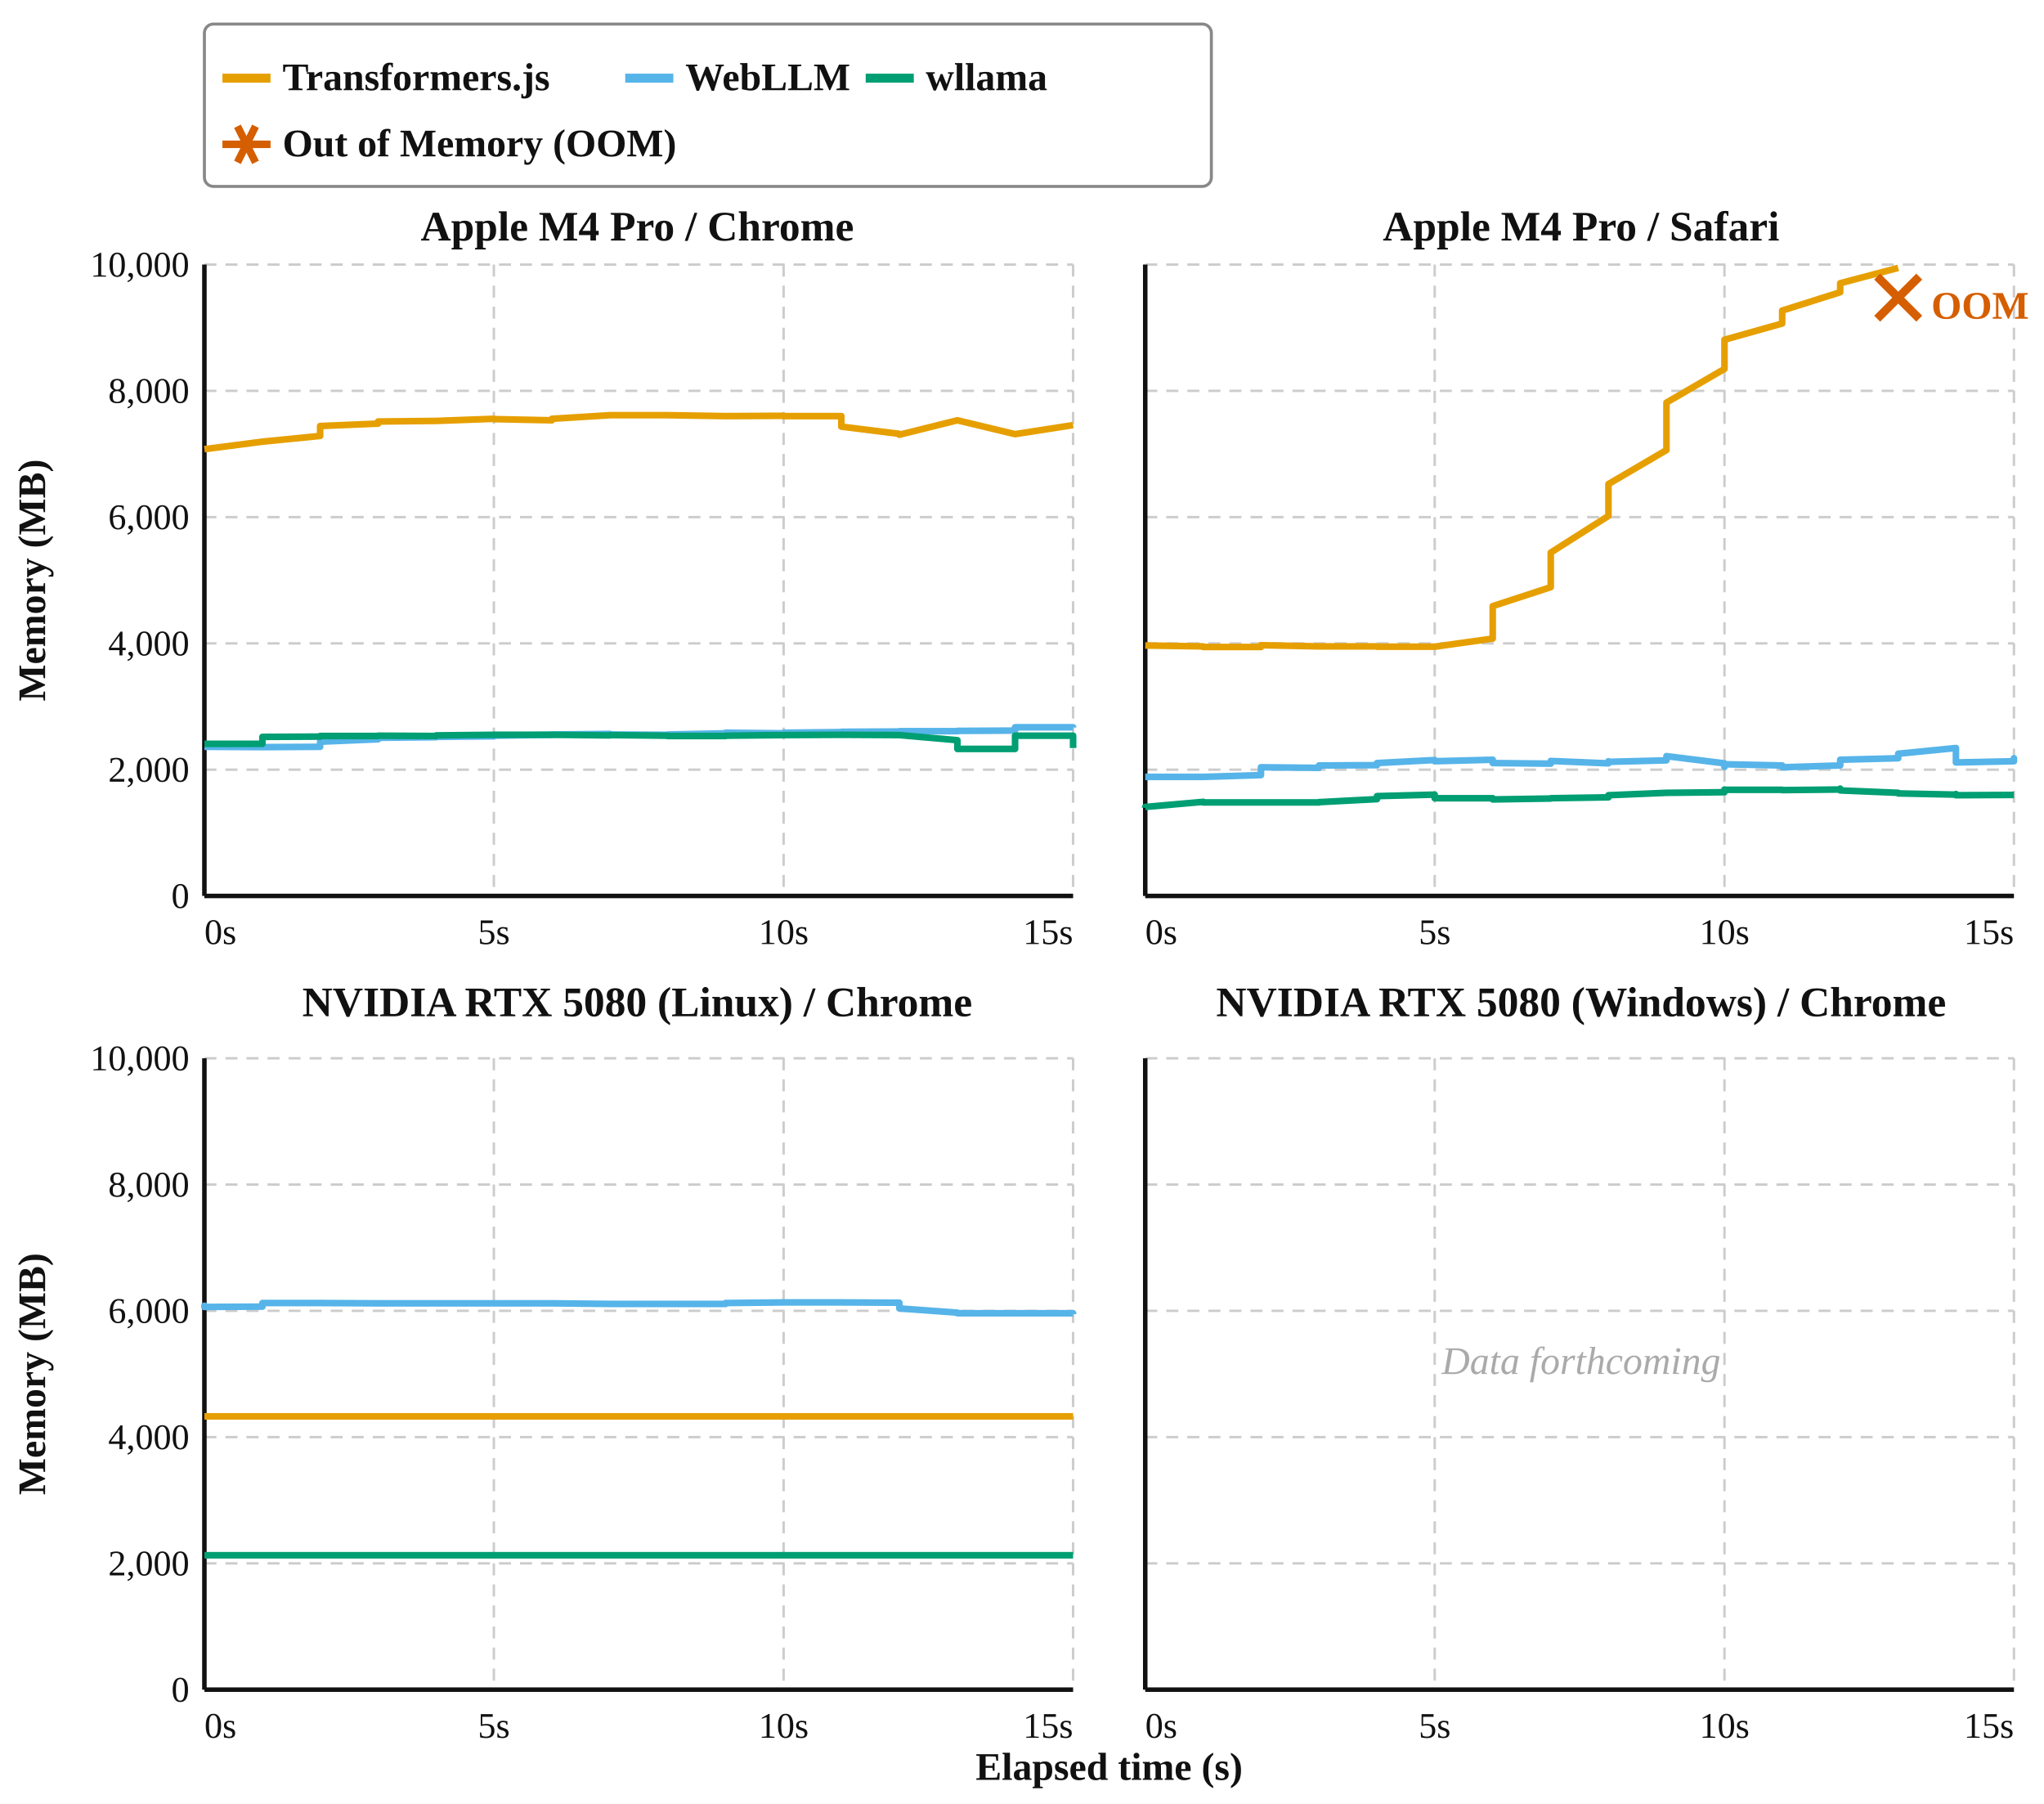
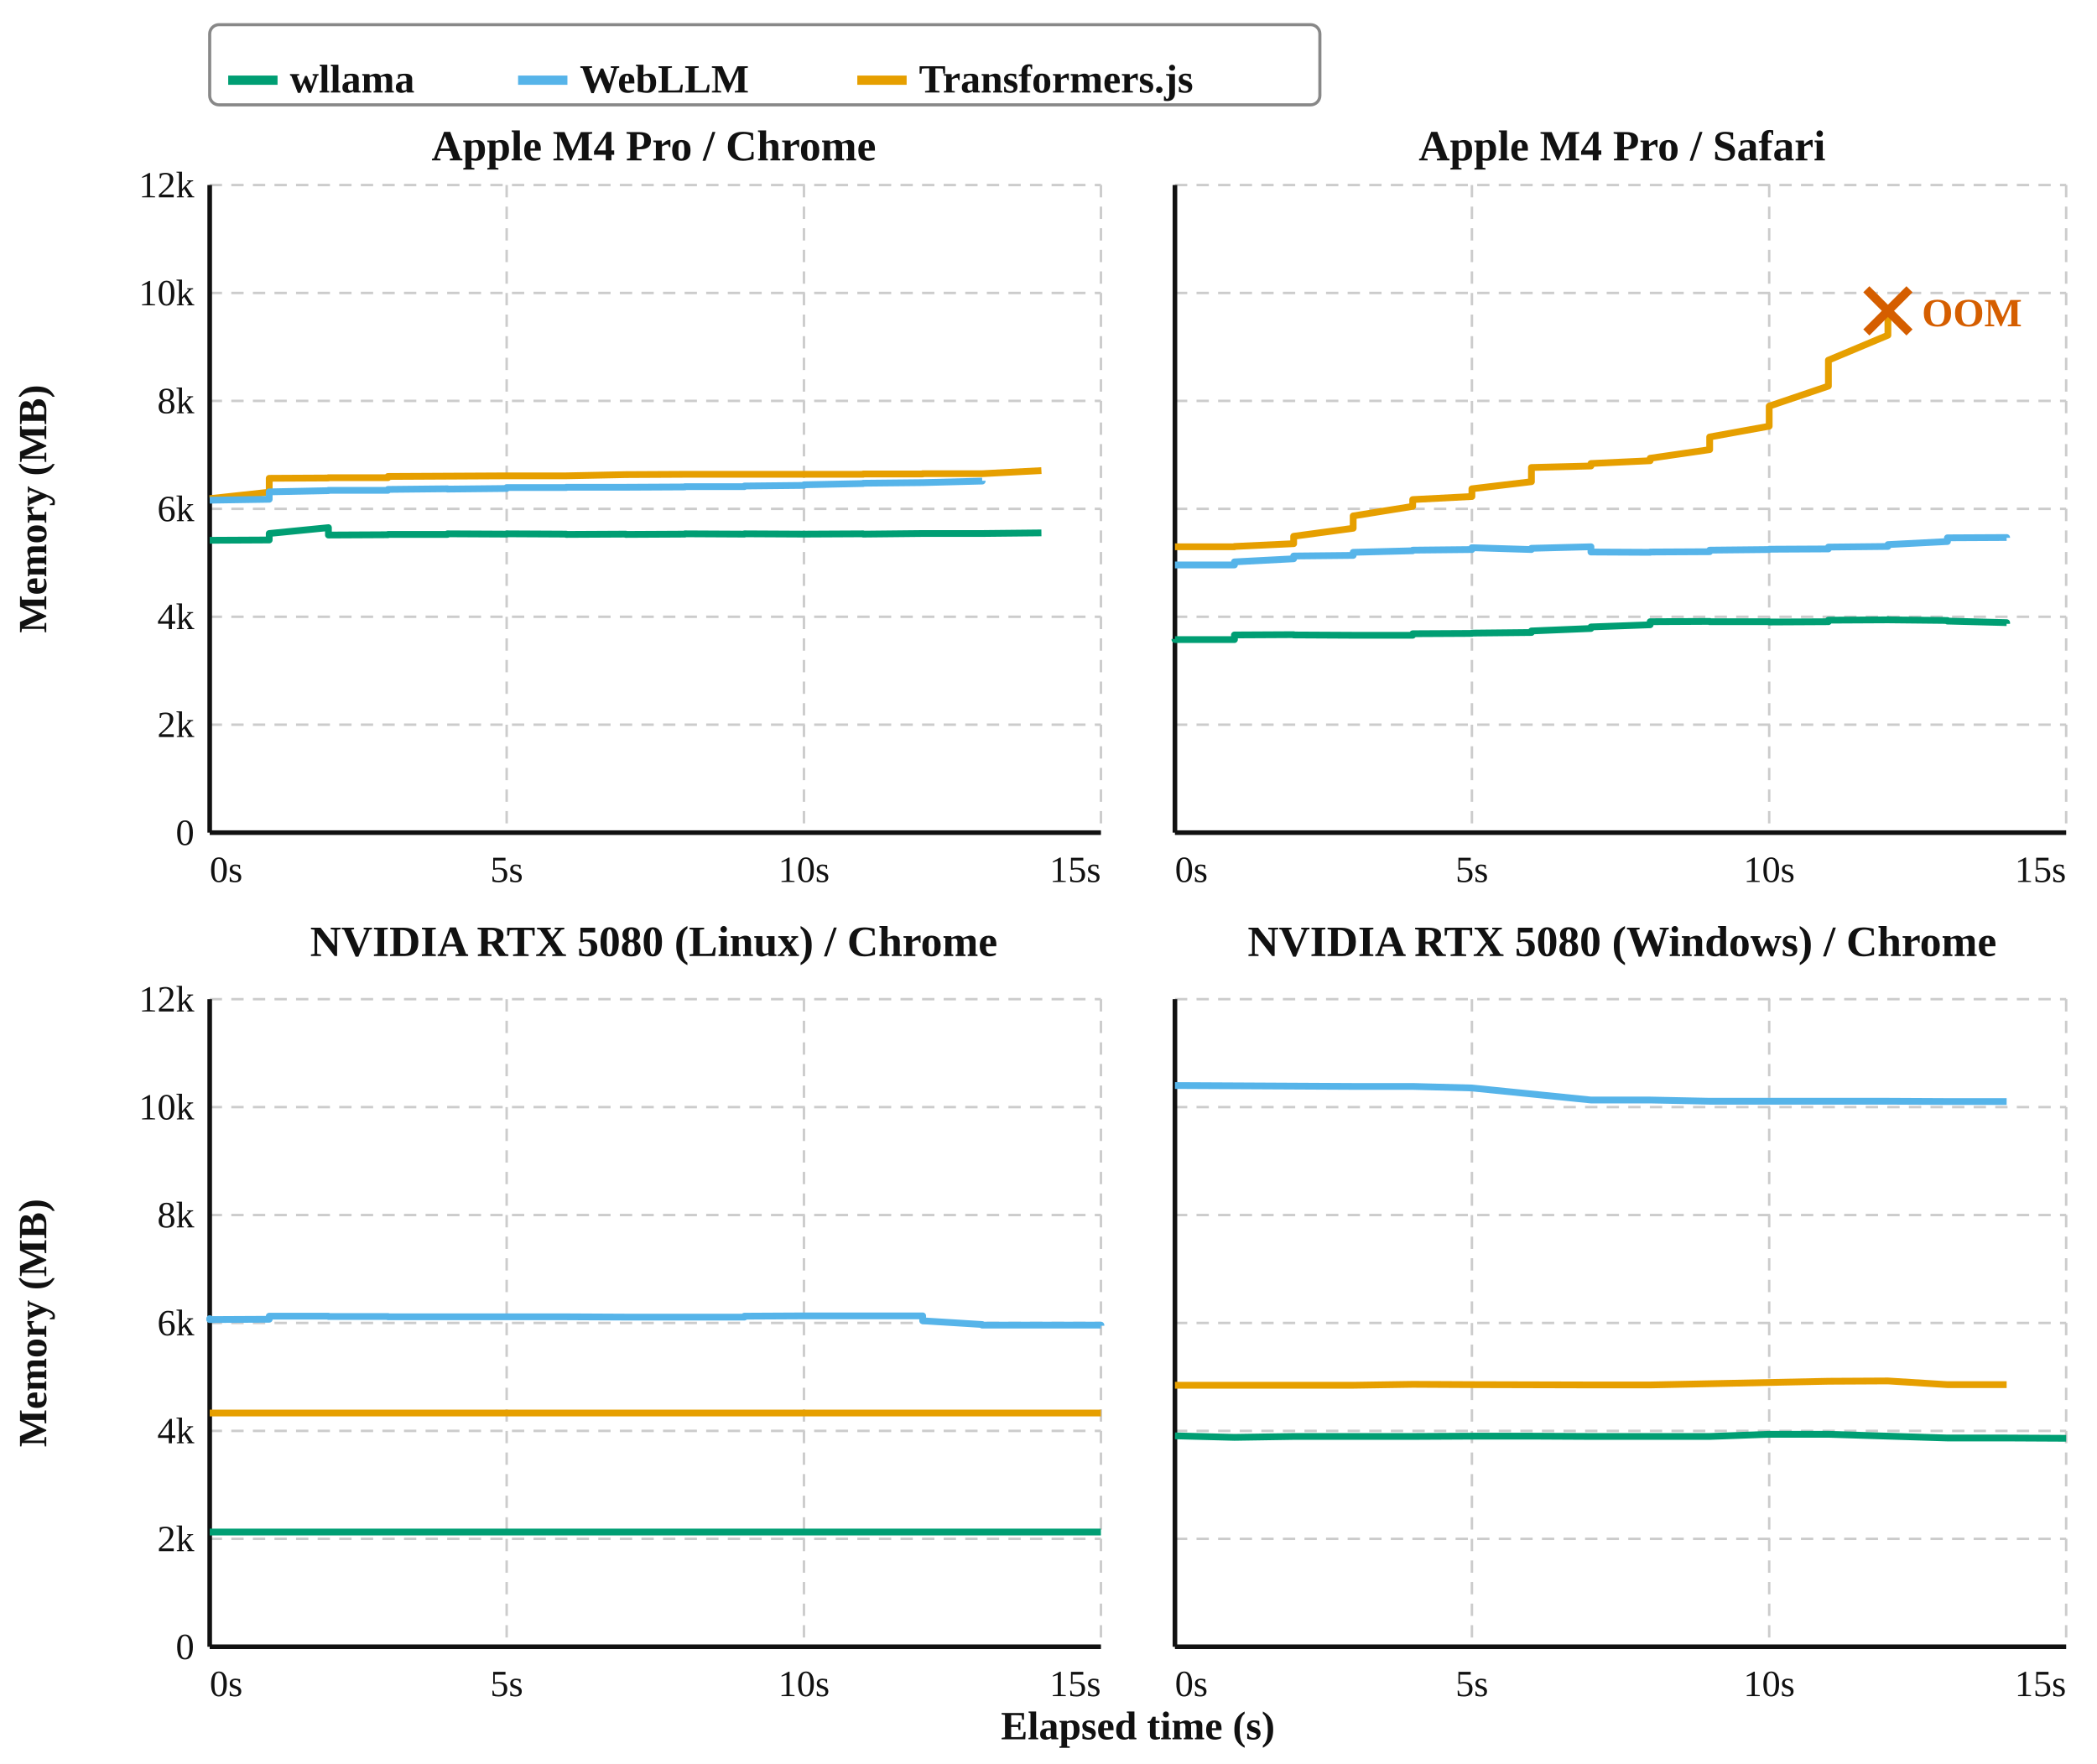
- <svg xmlns="http://www.w3.org/2000/svg" viewBox="0 0 680 600" width="680" height="600">
+ <svg xmlns="http://www.w3.org/2000/svg" viewBox="0 0 680 572" width="680" height="572">
  <rect width="100%" height="100%" fill="white" />
-   <rect x="68" y="8" width="335" height="54" fill="white" stroke="#888" stroke-width="1" rx="3" />
-   <line x1="74" y1="26" x2="90" y2="26" stroke="#E69F00" stroke-width="3" />
-   <text x="94" y="30" font-size="13" font-family="Georgia, 'Times New Roman', Times, serif" fill="#111" font-weight="bold">Transformers.js</text>
-   <line x1="208" y1="26" x2="224" y2="26" stroke="#56B4E9" stroke-width="3" />
-   <text x="228" y="30" font-size="13" font-family="Georgia, 'Times New Roman', Times, serif" fill="#111" font-weight="bold">WebLLM</text>
-   <line x1="288" y1="26" x2="304" y2="26" stroke="#009E73" stroke-width="3" />
-   <text x="308" y="30" font-size="13" font-family="Georgia, 'Times New Roman', Times, serif" fill="#111" font-weight="bold">wllama</text>
-   <line x1="74" y1="48" x2="90" y2="48" stroke="#D55E00" stroke-width="2.5" />
-   <line x1="79" y1="42" x2="85" y2="54" stroke="#D55E00" stroke-width="2.5" />
-   <line x1="85" y1="42" x2="79" y2="54" stroke="#D55E00" stroke-width="2.5" />
-   <text x="94" y="52" font-size="13" font-family="Georgia, 'Times New Roman', Times, serif" fill="#111" font-weight="bold">Out of Memory (OOM)</text>
-   <text transform="rotate(-90)" x="-193" y="15" text-anchor="middle" font-size="13" font-family="Georgia, 'Times New Roman', Times, serif" fill="#111" font-weight="bold">Memory (MB)</text>
-   <text transform="rotate(-90)" x="-457" y="15" text-anchor="middle" font-size="13" font-family="Georgia, 'Times New Roman', Times, serif" fill="#111" font-weight="bold">Memory (MB)</text>
-   <text x="212" y="80" text-anchor="middle" font-size="14" font-weight="bold" font-family="Georgia, 'Times New Roman', Times, serif" fill="#111">Apple M4 Pro / Chrome</text>
-   <line x1="68" y1="298.0" x2="357.0" y2="298.0" stroke="#ccc" stroke-width="0.8" stroke-dasharray="4,3" />
-   <text x="63" y="302.0" text-anchor="end" font-size="12" fill="#111" font-family="Georgia, 'Times New Roman', Times, serif">0</text>
-   <line x1="68" y1="256.0" x2="357.0" y2="256.0" stroke="#ccc" stroke-width="0.8" stroke-dasharray="4,3" />
-   <text x="63" y="260.0" text-anchor="end" font-size="12" fill="#111" font-family="Georgia, 'Times New Roman', Times, serif">2,000</text>
-   <line x1="68" y1="214.0" x2="357.0" y2="214.0" stroke="#ccc" stroke-width="0.8" stroke-dasharray="4,3" />
-   <text x="63" y="218.0" text-anchor="end" font-size="12" fill="#111" font-family="Georgia, 'Times New Roman', Times, serif">4,000</text>
-   <line x1="68" y1="172.0" x2="357.0" y2="172.0" stroke="#ccc" stroke-width="0.8" stroke-dasharray="4,3" />
-   <text x="63" y="176.0" text-anchor="end" font-size="12" fill="#111" font-family="Georgia, 'Times New Roman', Times, serif">6,000</text>
+   <rect x="68" y="8" width="360" height="26" fill="white" stroke="#888" stroke-width="1" rx="3" />
+   <line x1="74" y1="26" x2="90" y2="26" stroke="#009E73" stroke-width="3" />
+   <text x="94" y="30" font-size="13" font-family="Georgia, 'Times New Roman', Times, serif" fill="#111" font-weight="bold">wllama</text>
+   <line x1="168" y1="26" x2="184" y2="26" stroke="#56B4E9" stroke-width="3" />
+   <text x="188" y="30" font-size="13" font-family="Georgia, 'Times New Roman', Times, serif" fill="#111" font-weight="bold">WebLLM</text>
+   <line x1="278" y1="26" x2="294" y2="26" stroke="#E69F00" stroke-width="3" />
+   <text x="298" y="30" font-size="13" font-family="Georgia, 'Times New Roman', Times, serif" fill="#111" font-weight="bold">Transformers.js</text>
+   <text transform="rotate(-90)" x="-165" y="15" text-anchor="middle" font-size="13" font-family="Georgia, 'Times New Roman', Times, serif" fill="#111" font-weight="bold">Memory (MB)</text>
+   <text transform="rotate(-90)" x="-429" y="15" text-anchor="middle" font-size="13" font-family="Georgia, 'Times New Roman', Times, serif" fill="#111" font-weight="bold">Memory (MB)</text>
+   <text x="212" y="52" text-anchor="middle" font-size="14" font-weight="bold" font-family="Georgia, 'Times New Roman', Times, serif" fill="#111">Apple M4 Pro / Chrome</text>
+   <line x1="68" y1="270.0" x2="357.0" y2="270.0" stroke="#ccc" stroke-width="0.8" stroke-dasharray="4,3" />
+   <text x="63" y="274.0" text-anchor="end" font-size="12" fill="#111" font-family="Georgia, 'Times New Roman', Times, serif">0</text>
+   <line x1="68" y1="235.0" x2="357.0" y2="235.0" stroke="#ccc" stroke-width="0.8" stroke-dasharray="4,3" />
+   <text x="63" y="239.0" text-anchor="end" font-size="12" fill="#111" font-family="Georgia, 'Times New Roman', Times, serif">2k</text>
+   <line x1="68" y1="200.0" x2="357.0" y2="200.0" stroke="#ccc" stroke-width="0.8" stroke-dasharray="4,3" />
+   <text x="63" y="204.0" text-anchor="end" font-size="12" fill="#111" font-family="Georgia, 'Times New Roman', Times, serif">4k</text>
+   <line x1="68" y1="165.0" x2="357.0" y2="165.0" stroke="#ccc" stroke-width="0.8" stroke-dasharray="4,3" />
+   <text x="63" y="169.0" text-anchor="end" font-size="12" fill="#111" font-family="Georgia, 'Times New Roman', Times, serif">6k</text>
  <line x1="68" y1="130.0" x2="357.0" y2="130.0" stroke="#ccc" stroke-width="0.8" stroke-dasharray="4,3" />
-   <text x="63" y="134.0" text-anchor="end" font-size="12" fill="#111" font-family="Georgia, 'Times New Roman', Times, serif">8,000</text>
-   <line x1="68" y1="88.0" x2="357.0" y2="88.0" stroke="#ccc" stroke-width="0.8" stroke-dasharray="4,3" />
-   <text x="63" y="92.0" text-anchor="end" font-size="12" fill="#111" font-family="Georgia, 'Times New Roman', Times, serif">10,000</text>
-   <line x1="68.0" y1="88" x2="68.0" y2="298" stroke="#ccc" stroke-width="0.8" stroke-dasharray="4,3" />
-   <text x="68.0" y="314" text-anchor="start" font-size="12" fill="#111" font-family="Georgia, 'Times New Roman', Times, serif">0s</text>
-   <line x1="164.3" y1="88" x2="164.3" y2="298" stroke="#ccc" stroke-width="0.8" stroke-dasharray="4,3" />
-   <text x="164.3" y="314" text-anchor="middle" font-size="12" fill="#111" font-family="Georgia, 'Times New Roman', Times, serif">5s</text>
-   <line x1="260.7" y1="88" x2="260.7" y2="298" stroke="#ccc" stroke-width="0.8" stroke-dasharray="4,3" />
-   <text x="260.7" y="314" text-anchor="middle" font-size="12" fill="#111" font-family="Georgia, 'Times New Roman', Times, serif">10s</text>
-   <line x1="357.0" y1="88" x2="357.0" y2="298" stroke="#ccc" stroke-width="0.8" stroke-dasharray="4,3" />
-   <text x="357.0" y="314" text-anchor="end" font-size="12" fill="#111" font-family="Georgia, 'Times New Roman', Times, serif">15s</text>
-   <line x1="68" y1="88" x2="68" y2="298" stroke="#111" stroke-width="1.5" />
-   <line x1="68" y1="298" x2="357.0" y2="298" stroke="#111" stroke-width="1.5" />
-   <polyline fill="none" stroke="#E69F00" stroke-width="2.2" stroke-linejoin="round" points="68.0,149.4 87.3,146.9 87.3,146.9 106.5,145.0 106.5,141.7 125.8,140.9 125.8,140.2 145.1,140.0 164.3,139.3 164.3,139.4 183.6,139.8 183.6,139.3 202.9,138.1 202.9,138.1 222.1,138.1 222.1,138.1 241.4,138.4 260.7,138.3 260.7,138.4 279.9,138.4 279.9,141.9 299.2,144.3 299.2,144.6 318.5,139.8 318.5,139.8 337.7,144.4 337.7,144.4 357.0,141.4 357.0,141.4" />
-   <polyline fill="none" stroke="#56B4E9" stroke-width="2.2" stroke-linejoin="round" points="68.0,248.4 87.3,248.5 87.3,248.5 106.5,248.4 106.5,246.7 125.8,245.9 125.8,245.4 145.1,245.2 145.1,245.1 164.3,244.9 164.3,244.7 183.6,244.4 183.6,244.3 202.9,244.1 202.9,244.3 222.1,244.4 222.1,244.3 241.4,243.9 241.4,243.7 260.7,243.9 260.7,243.7 279.9,243.5 279.9,243.4 299.2,243.3 299.2,243.2 318.5,243.2 318.5,243.1 337.7,243.0 337.7,241.9 357.0,241.9 357.0,242.0" />
-   <polyline fill="none" stroke="#009E73" stroke-width="2.2" stroke-linejoin="round" points="68.0,247.4 87.3,247.4 87.3,247.1 87.3,245.1 106.5,245.0 106.5,244.8 125.8,244.8 125.8,244.7 145.1,244.8 145.1,244.6 164.3,244.4 164.3,244.4 183.6,244.4 183.6,244.4 202.9,244.6 202.9,244.5 222.1,244.7 222.1,244.8 241.4,244.8 241.4,244.7 260.7,244.5 260.7,244.5 279.9,244.4 279.9,244.4 299.2,244.5 299.2,244.5 318.5,246.2 318.5,249.1 337.7,249.1 337.7,244.7 357.0,244.7 357.0,248.8" />
-   <text x="526" y="80" text-anchor="middle" font-size="14" font-weight="bold" font-family="Georgia, 'Times New Roman', Times, serif" fill="#111">Apple M4 Pro / Safari</text>
-   <line x1="381.0" y1="298.0" x2="670.0" y2="298.0" stroke="#ccc" stroke-width="0.8" stroke-dasharray="4,3" />
-   <line x1="381.0" y1="256.0" x2="670.0" y2="256.0" stroke="#ccc" stroke-width="0.8" stroke-dasharray="4,3" />
-   <line x1="381.0" y1="214.0" x2="670.0" y2="214.0" stroke="#ccc" stroke-width="0.8" stroke-dasharray="4,3" />
-   <line x1="381.0" y1="172.0" x2="670.0" y2="172.0" stroke="#ccc" stroke-width="0.8" stroke-dasharray="4,3" />
+   <text x="63" y="134.0" text-anchor="end" font-size="12" fill="#111" font-family="Georgia, 'Times New Roman', Times, serif">8k</text>
+   <line x1="68" y1="95.0" x2="357.0" y2="95.0" stroke="#ccc" stroke-width="0.8" stroke-dasharray="4,3" />
+   <text x="63" y="99.0" text-anchor="end" font-size="12" fill="#111" font-family="Georgia, 'Times New Roman', Times, serif">10k</text>
+   <line x1="68" y1="60.0" x2="357.0" y2="60.0" stroke="#ccc" stroke-width="0.8" stroke-dasharray="4,3" />
+   <text x="63" y="64.0" text-anchor="end" font-size="12" fill="#111" font-family="Georgia, 'Times New Roman', Times, serif">12k</text>
+   <line x1="68.0" y1="60" x2="68.0" y2="270" stroke="#ccc" stroke-width="0.8" stroke-dasharray="4,3" />
+   <text x="68.0" y="286" text-anchor="start" font-size="12" fill="#111" font-family="Georgia, 'Times New Roman', Times, serif">0s</text>
+   <line x1="164.3" y1="60" x2="164.3" y2="270" stroke="#ccc" stroke-width="0.8" stroke-dasharray="4,3" />
+   <text x="164.3" y="286" text-anchor="middle" font-size="12" fill="#111" font-family="Georgia, 'Times New Roman', Times, serif">5s</text>
+   <line x1="260.7" y1="60" x2="260.7" y2="270" stroke="#ccc" stroke-width="0.8" stroke-dasharray="4,3" />
+   <text x="260.7" y="286" text-anchor="middle" font-size="12" fill="#111" font-family="Georgia, 'Times New Roman', Times, serif">10s</text>
+   <line x1="357.0" y1="60" x2="357.0" y2="270" stroke="#ccc" stroke-width="0.8" stroke-dasharray="4,3" />
+   <text x="357.0" y="286" text-anchor="end" font-size="12" fill="#111" font-family="Georgia, 'Times New Roman', Times, serif">15s</text>
+   <line x1="68" y1="60" x2="68" y2="270" stroke="#111" stroke-width="1.5" />
+   <line x1="68" y1="270" x2="357.0" y2="270" stroke="#111" stroke-width="1.5" />
+   <polyline fill="none" stroke="#E69F00" stroke-width="2.2" stroke-linejoin="round" points="68.0,161.7 87.3,159.6 87.3,155.1 106.5,155.0 106.5,154.9 125.8,154.9 125.8,154.5 145.1,154.4 145.1,154.4 164.3,154.3 164.3,154.3 183.6,154.3 183.6,154.3 202.9,153.9 222.1,153.8 222.1,153.8 241.4,153.8 241.4,153.8 260.7,153.8 260.7,153.8 279.9,153.8 279.9,153.7 299.2,153.7 299.2,153.6 318.5,153.6 318.5,153.6 337.7,152.6 337.7,152.6" />
+   <polyline fill="none" stroke="#56B4E9" stroke-width="2.2" stroke-linejoin="round" points="68.0,162.2 68.0,162.2 87.3,161.9 87.3,159.5 106.5,159.1 106.5,159.0 125.8,159.0 125.8,158.7 145.1,158.5 145.1,158.6 164.3,158.4 164.3,158.1 183.6,158.1 183.6,158.0 202.9,158.0 222.1,157.9 222.1,157.8 241.4,157.8 241.4,157.6 260.7,157.4 260.7,157.2 279.9,156.8 279.9,156.7 299.2,156.5 299.2,156.5 318.5,156.0 318.5,155.9" />
+   <polyline fill="none" stroke="#009E73" stroke-width="2.2" stroke-linejoin="round" points="68.0,175.2 87.3,175.1 87.3,173.0 106.5,171.1 106.5,173.5 125.8,173.4 125.8,173.3 145.1,173.3 145.1,173.1 164.3,173.2 164.3,173.1 183.6,173.2 183.6,173.3 202.9,173.2 202.9,173.3 222.1,173.2 222.1,173.1 241.4,173.2 241.4,173.1 260.7,173.2 260.7,173.2 279.9,173.1 279.9,173.2 299.2,173.0 299.2,173.0 318.5,173.0 318.5,173.0 337.7,172.8 337.7,172.8" />
+   <text x="526" y="52" text-anchor="middle" font-size="14" font-weight="bold" font-family="Georgia, 'Times New Roman', Times, serif" fill="#111">Apple M4 Pro / Safari</text>
+   <line x1="381.0" y1="270.0" x2="670.0" y2="270.0" stroke="#ccc" stroke-width="0.8" stroke-dasharray="4,3" />
+   <line x1="381.0" y1="235.0" x2="670.0" y2="235.0" stroke="#ccc" stroke-width="0.8" stroke-dasharray="4,3" />
+   <line x1="381.0" y1="200.0" x2="670.0" y2="200.0" stroke="#ccc" stroke-width="0.8" stroke-dasharray="4,3" />
+   <line x1="381.0" y1="165.0" x2="670.0" y2="165.0" stroke="#ccc" stroke-width="0.8" stroke-dasharray="4,3" />
  <line x1="381.0" y1="130.0" x2="670.0" y2="130.0" stroke="#ccc" stroke-width="0.8" stroke-dasharray="4,3" />
-   <line x1="381.0" y1="88.0" x2="670.0" y2="88.0" stroke="#ccc" stroke-width="0.8" stroke-dasharray="4,3" />
-   <line x1="381.0" y1="88" x2="381.0" y2="298" stroke="#ccc" stroke-width="0.8" stroke-dasharray="4,3" />
-   <text x="381.0" y="314" text-anchor="start" font-size="12" fill="#111" font-family="Georgia, 'Times New Roman', Times, serif">0s</text>
-   <line x1="477.3" y1="88" x2="477.3" y2="298" stroke="#ccc" stroke-width="0.8" stroke-dasharray="4,3" />
-   <text x="477.3" y="314" text-anchor="middle" font-size="12" fill="#111" font-family="Georgia, 'Times New Roman', Times, serif">5s</text>
-   <line x1="573.7" y1="88" x2="573.7" y2="298" stroke="#ccc" stroke-width="0.8" stroke-dasharray="4,3" />
-   <text x="573.7" y="314" text-anchor="middle" font-size="12" fill="#111" font-family="Georgia, 'Times New Roman', Times, serif">10s</text>
-   <line x1="670.0" y1="88" x2="670.0" y2="298" stroke="#ccc" stroke-width="0.8" stroke-dasharray="4,3" />
-   <text x="670.0" y="314" text-anchor="end" font-size="12" fill="#111" font-family="Georgia, 'Times New Roman', Times, serif">15s</text>
-   <line x1="381.0" y1="88" x2="381.0" y2="298" stroke="#111" stroke-width="1.5" />
-   <line x1="381.0" y1="298" x2="670.0" y2="298" stroke="#111" stroke-width="1.5" />
-   <polyline fill="none" stroke="#E69F00" stroke-width="2.2" stroke-linejoin="round" points="381.0,214.7 400.3,215.0 400.3,215.2 419.5,215.2 419.5,214.6 419.5,214.6 438.8,215.0 438.8,215.0 458.1,215.0 458.1,215.1 458.1,215.1 477.3,215.1 477.3,215.1 496.6,212.4 496.6,208.3 496.6,201.6 515.9,195.3 515.9,183.8 535.1,171.6 535.1,161.0 554.4,149.7 554.4,133.9 573.7,122.7 573.7,113.0 592.9,107.6 592.9,103.3 612.2,97.2 612.2,94.2 631.5,89.1" />
-   <polyline fill="none" stroke="#56B4E9" stroke-width="2.2" stroke-linejoin="round" points="381.0,258.4 400.3,258.4 400.3,258.4 400.3,258.4 419.5,257.8 419.5,256.5 419.5,255.2 438.8,255.4 438.8,254.6 458.1,254.5 458.1,253.9 458.1,253.8 477.3,252.8 477.3,253.2 496.6,252.7 496.6,253.2 496.6,253.8 515.9,254.0 515.9,253.1 535.1,253.9 535.1,253.2 535.1,253.4 554.4,252.9 554.4,251.5 573.7,253.9 573.7,255.1 573.7,254.2 592.9,254.6 592.9,255.2 612.2,254.6 612.2,253.6 612.2,252.7 631.5,252.2 631.5,250.7 650.7,248.8 650.7,253.6 670.0,253.2 670.0,252.2 670.0,253.0" />
-   <polyline fill="none" stroke="#009E73" stroke-width="2.2" stroke-linejoin="round" points="381.0,268.7 381.0,268.6 381.0,268.4 400.3,266.7 400.3,266.9 419.5,266.9 419.5,266.9 419.5,266.9 438.8,266.9 438.8,266.8 458.1,265.8 458.1,265.4 458.1,264.8 477.3,264.3 477.3,265.5 496.6,265.5 496.6,265.6 496.6,265.9 515.9,265.6 515.9,265.5 535.1,265.2 535.1,264.8 535.1,264.5 554.4,263.7 554.4,263.7 573.7,263.5 573.7,262.6 573.7,262.7 592.9,262.7 592.9,262.8 612.2,262.6 612.2,262.3 612.2,262.9 631.5,263.7 631.5,263.9 650.7,264.3 650.7,264.1 650.7,264.5 670.0,264.4 670.0,264.4 670.0,264.4" />
-   <line x1="624.5" y1="92" x2="638.5" y2="106" stroke="#D55E00" stroke-width="2.8" />
-   <line x1="638.5" y1="92" x2="624.5" y2="106" stroke="#D55E00" stroke-width="2.8" />
-   <text x="642.5" y="106" font-size="13" fill="#D55E00" font-weight="bold" font-family="Georgia, 'Times New Roman', Times, serif">OOM</text>
-   <text x="212" y="338" text-anchor="middle" font-size="14" font-weight="bold" font-family="Georgia, 'Times New Roman', Times, serif" fill="#111">NVIDIA RTX 5080 (Linux) / Chrome</text>
-   <line x1="68" y1="562.0" x2="357.0" y2="562.0" stroke="#ccc" stroke-width="0.8" stroke-dasharray="4,3" />
-   <text x="63" y="566.0" text-anchor="end" font-size="12" fill="#111" font-family="Georgia, 'Times New Roman', Times, serif">0</text>
-   <line x1="68" y1="520.0" x2="357.0" y2="520.0" stroke="#ccc" stroke-width="0.8" stroke-dasharray="4,3" />
-   <text x="63" y="524.0" text-anchor="end" font-size="12" fill="#111" font-family="Georgia, 'Times New Roman', Times, serif">2,000</text>
-   <line x1="68" y1="478.0" x2="357.0" y2="478.0" stroke="#ccc" stroke-width="0.8" stroke-dasharray="4,3" />
-   <text x="63" y="482.0" text-anchor="end" font-size="12" fill="#111" font-family="Georgia, 'Times New Roman', Times, serif">4,000</text>
-   <line x1="68" y1="436.0" x2="357.0" y2="436.0" stroke="#ccc" stroke-width="0.8" stroke-dasharray="4,3" />
-   <text x="63" y="440.0" text-anchor="end" font-size="12" fill="#111" font-family="Georgia, 'Times New Roman', Times, serif">6,000</text>
+   <line x1="381.0" y1="95.0" x2="670.0" y2="95.0" stroke="#ccc" stroke-width="0.8" stroke-dasharray="4,3" />
+   <line x1="381.0" y1="60.0" x2="670.0" y2="60.0" stroke="#ccc" stroke-width="0.8" stroke-dasharray="4,3" />
+   <line x1="381.0" y1="60" x2="381.0" y2="270" stroke="#ccc" stroke-width="0.8" stroke-dasharray="4,3" />
+   <text x="381.0" y="286" text-anchor="start" font-size="12" fill="#111" font-family="Georgia, 'Times New Roman', Times, serif">0s</text>
+   <line x1="477.3" y1="60" x2="477.3" y2="270" stroke="#ccc" stroke-width="0.8" stroke-dasharray="4,3" />
+   <text x="477.3" y="286" text-anchor="middle" font-size="12" fill="#111" font-family="Georgia, 'Times New Roman', Times, serif">5s</text>
+   <line x1="573.7" y1="60" x2="573.7" y2="270" stroke="#ccc" stroke-width="0.8" stroke-dasharray="4,3" />
+   <text x="573.7" y="286" text-anchor="middle" font-size="12" fill="#111" font-family="Georgia, 'Times New Roman', Times, serif">10s</text>
+   <line x1="670.0" y1="60" x2="670.0" y2="270" stroke="#ccc" stroke-width="0.8" stroke-dasharray="4,3" />
+   <text x="670.0" y="286" text-anchor="end" font-size="12" fill="#111" font-family="Georgia, 'Times New Roman', Times, serif">15s</text>
+   <line x1="381.0" y1="60" x2="381.0" y2="270" stroke="#111" stroke-width="1.5" />
+   <line x1="381.0" y1="270" x2="670.0" y2="270" stroke="#111" stroke-width="1.5" />
+   <polyline fill="none" stroke="#E69F00" stroke-width="2.2" stroke-linejoin="round" points="381.0,177.3 381.0,177.3 400.3,177.3 400.3,177.3 400.3,177.2 419.5,176.3 419.5,173.9 438.8,171.3 438.8,168.0 438.8,167.3 458.1,164.2 458.1,162.0 477.3,161.0 477.3,158.5 496.6,156.2 496.6,154.0 496.6,151.6 515.9,151.1 515.9,150.3 535.1,149.4 535.1,148.6 554.4,145.8 554.4,143.8 554.4,141.7 573.7,138.2 573.7,131.7 592.9,125.2 592.9,116.8 612.2,108.7 612.2,100.8" />
+   <polyline fill="none" stroke="#56B4E9" stroke-width="2.2" stroke-linejoin="round" points="381.0,183.2 381.0,183.2 400.3,183.2 400.3,182.8 400.3,182.2 419.5,181.2 419.5,180.3 438.8,180.1 438.8,179.8 438.8,179.1 458.1,178.6 458.1,178.4 477.3,178.2 477.3,177.8 477.3,177.6 496.6,178.2 496.6,177.8 515.9,177.3 515.9,177.5 515.9,179.0 535.1,179.1 535.1,179.0 554.4,178.9 554.4,178.8 554.4,178.4 573.7,178.2 573.7,178.1 592.9,178.0 592.9,177.7 592.9,177.4 612.2,177.2 612.2,176.6 631.5,175.6 631.5,175.0 631.5,174.4 650.7,174.3 650.7,174.4" />
+   <polyline fill="none" stroke="#009E73" stroke-width="2.2" stroke-linejoin="round" points="381.0,207.2 381.0,207.4 400.3,207.4 400.3,205.9 419.5,205.8 419.5,205.9 419.5,205.9 438.8,206.0 438.8,206.0 458.1,206.0 458.1,205.8 458.1,205.5 477.3,205.4 477.3,205.3 496.6,205.1 496.6,205.0 496.6,204.6 515.9,203.8 515.9,203.3 535.1,202.6 535.1,202.0 535.1,201.6 554.4,201.5 554.4,201.6 573.7,201.6 573.7,201.6 573.7,201.7 592.9,201.6 592.9,201.1 612.2,201.0 612.2,200.9 612.2,201.0 631.5,201.2 631.5,201.4 650.7,201.9 650.7,202.0 650.7,202.3" />
+   <line x1="605.2" y1="93.8" x2="619.2" y2="107.8" stroke="#D55E00" stroke-width="2.8" />
+   <line x1="619.2" y1="93.8" x2="605.2" y2="107.8" stroke="#D55E00" stroke-width="2.8" />
+   <text x="623.2" y="105.8" font-size="13" fill="#D55E00" font-weight="bold" font-family="Georgia, 'Times New Roman', Times, serif">OOM</text>
+   <text x="212" y="310" text-anchor="middle" font-size="14" font-weight="bold" font-family="Georgia, 'Times New Roman', Times, serif" fill="#111">NVIDIA RTX 5080 (Linux) / Chrome</text>
+   <line x1="68" y1="534.0" x2="357.0" y2="534.0" stroke="#ccc" stroke-width="0.8" stroke-dasharray="4,3" />
+   <text x="63" y="538.0" text-anchor="end" font-size="12" fill="#111" font-family="Georgia, 'Times New Roman', Times, serif">0</text>
+   <line x1="68" y1="499.0" x2="357.0" y2="499.0" stroke="#ccc" stroke-width="0.8" stroke-dasharray="4,3" />
+   <text x="63" y="503.0" text-anchor="end" font-size="12" fill="#111" font-family="Georgia, 'Times New Roman', Times, serif">2k</text>
+   <line x1="68" y1="464.0" x2="357.0" y2="464.0" stroke="#ccc" stroke-width="0.8" stroke-dasharray="4,3" />
+   <text x="63" y="468.0" text-anchor="end" font-size="12" fill="#111" font-family="Georgia, 'Times New Roman', Times, serif">4k</text>
+   <line x1="68" y1="429.0" x2="357.0" y2="429.0" stroke="#ccc" stroke-width="0.8" stroke-dasharray="4,3" />
+   <text x="63" y="433.0" text-anchor="end" font-size="12" fill="#111" font-family="Georgia, 'Times New Roman', Times, serif">6k</text>
  <line x1="68" y1="394.0" x2="357.0" y2="394.0" stroke="#ccc" stroke-width="0.8" stroke-dasharray="4,3" />
-   <text x="63" y="398.0" text-anchor="end" font-size="12" fill="#111" font-family="Georgia, 'Times New Roman', Times, serif">8,000</text>
-   <line x1="68" y1="352.0" x2="357.0" y2="352.0" stroke="#ccc" stroke-width="0.8" stroke-dasharray="4,3" />
-   <text x="63" y="356.0" text-anchor="end" font-size="12" fill="#111" font-family="Georgia, 'Times New Roman', Times, serif">10,000</text>
-   <line x1="68.0" y1="352" x2="68.0" y2="562" stroke="#ccc" stroke-width="0.8" stroke-dasharray="4,3" />
-   <text x="68.0" y="578" text-anchor="start" font-size="12" fill="#111" font-family="Georgia, 'Times New Roman', Times, serif">0s</text>
-   <line x1="164.3" y1="352" x2="164.3" y2="562" stroke="#ccc" stroke-width="0.8" stroke-dasharray="4,3" />
-   <text x="164.3" y="578" text-anchor="middle" font-size="12" fill="#111" font-family="Georgia, 'Times New Roman', Times, serif">5s</text>
-   <line x1="260.7" y1="352" x2="260.7" y2="562" stroke="#ccc" stroke-width="0.8" stroke-dasharray="4,3" />
-   <text x="260.7" y="578" text-anchor="middle" font-size="12" fill="#111" font-family="Georgia, 'Times New Roman', Times, serif">10s</text>
-   <line x1="357.0" y1="352" x2="357.0" y2="562" stroke="#ccc" stroke-width="0.8" stroke-dasharray="4,3" />
-   <text x="357.0" y="578" text-anchor="end" font-size="12" fill="#111" font-family="Georgia, 'Times New Roman', Times, serif">15s</text>
-   <line x1="68" y1="352" x2="68" y2="562" stroke="#111" stroke-width="1.5" />
-   <line x1="68" y1="562" x2="357.0" y2="562" stroke="#111" stroke-width="1.5" />
-   <polyline fill="none" stroke="#E69F00" stroke-width="2.2" stroke-linejoin="round" points="68.0,471.1 68.0,471.1 68.0,471.1 68.0,471.1 87.3,471.1 87.3,471.1 87.3,471.1 106.5,471.1 106.5,471.1 106.5,471.1 125.8,471.1 125.8,471.1 125.8,471.1 145.1,471.1 145.1,471.1 145.1,471.1 164.3,471.1 164.3,471.1 164.3,471.1 183.6,471.1 183.6,471.1 183.6,471.1 183.6,471.1 202.9,471.1 202.9,471.1 202.9,471.1 222.1,471.1 222.1,471.1 222.1,471.1 241.4,471.1 241.4,471.1 241.4,471.1 260.7,471.1 260.7,471.1 260.7,471.1 279.9,471.1 279.9,471.1 279.9,471.1 299.2,471.1 299.2,471.1 299.2,471.1 299.2,471.1 318.5,471.1 318.5,471.1 318.5,471.1 337.7,471.1 337.7,471.1 337.7,471.1 357.0,471.1 357.0,471.1 357.0,471.1" />
-   <polyline fill="none" stroke="#56B4E9" stroke-width="2.2" stroke-linejoin="round" points="68.0,434.7 68.0,434.3 68.0,434.7 87.3,434.6 87.3,433.7 87.3,433.4 87.3,433.4 106.5,433.4 106.5,433.4 106.5,433.4 125.8,433.5 125.8,433.5 125.8,433.5 145.1,433.5 145.1,433.5 145.1,433.5 164.3,433.5 164.3,433.5 164.3,433.5 183.6,433.5 183.6,433.5 183.6,433.5 202.9,433.7 202.9,433.7 202.9,433.7 202.9,433.7 222.1,433.7 222.1,433.7 222.1,433.7 241.4,433.7 241.4,433.5 241.4,433.4 260.7,433.2 260.7,433.2 260.7,433.2 279.9,433.2 279.9,433.2 279.9,433.2 299.2,433.3 299.2,433.3 299.2,435.2 318.5,436.6 318.5,436.7 318.5,436.8 337.7,436.8 337.7,436.8 337.7,436.8 337.7,436.8 357.0,436.8 357.0,436.8 357.0,437.1" />
-   <polyline fill="none" stroke="#009E73" stroke-width="2.2" stroke-linejoin="round" points="68.0,517.3 87.3,517.3 87.3,517.3 87.3,517.3 106.5,517.3 106.5,517.3 106.5,517.3 125.8,517.3 125.8,517.3 125.8,517.3 145.1,517.3 145.1,517.3 145.1,517.3 145.1,517.3 164.3,517.3 164.3,517.3 164.3,517.3 183.6,517.3 183.6,517.3 183.6,517.3 202.9,517.3 202.9,517.3 202.9,517.3 222.1,517.3 222.1,517.3 222.1,517.3 222.1,517.3 241.4,517.3 241.4,517.3 241.4,517.3 260.7,517.3 260.7,517.3 260.7,517.3 279.9,517.3 279.9,517.3 279.9,517.3 299.2,517.3 299.2,517.3 299.2,517.3 318.5,517.3 318.5,517.3 318.5,517.3 318.5,517.3 337.7,517.3 337.7,517.3 337.7,517.3 357.0,517.3 357.0,517.3 357.0,517.3" />
-   <text x="526" y="338" text-anchor="middle" font-size="14" font-weight="bold" font-family="Georgia, 'Times New Roman', Times, serif" fill="#111">NVIDIA RTX 5080 (Windows) / Chrome</text>
-   <line x1="381.0" y1="562.0" x2="670.0" y2="562.0" stroke="#ccc" stroke-width="0.8" stroke-dasharray="4,3" />
-   <line x1="381.0" y1="520.0" x2="670.0" y2="520.0" stroke="#ccc" stroke-width="0.8" stroke-dasharray="4,3" />
-   <line x1="381.0" y1="478.0" x2="670.0" y2="478.0" stroke="#ccc" stroke-width="0.8" stroke-dasharray="4,3" />
-   <line x1="381.0" y1="436.0" x2="670.0" y2="436.0" stroke="#ccc" stroke-width="0.8" stroke-dasharray="4,3" />
+   <text x="63" y="398.0" text-anchor="end" font-size="12" fill="#111" font-family="Georgia, 'Times New Roman', Times, serif">8k</text>
+   <line x1="68" y1="359.0" x2="357.0" y2="359.0" stroke="#ccc" stroke-width="0.8" stroke-dasharray="4,3" />
+   <text x="63" y="363.0" text-anchor="end" font-size="12" fill="#111" font-family="Georgia, 'Times New Roman', Times, serif">10k</text>
+   <line x1="68" y1="324.0" x2="357.0" y2="324.0" stroke="#ccc" stroke-width="0.8" stroke-dasharray="4,3" />
+   <text x="63" y="328.0" text-anchor="end" font-size="12" fill="#111" font-family="Georgia, 'Times New Roman', Times, serif">12k</text>
+   <line x1="68.0" y1="324" x2="68.0" y2="534" stroke="#ccc" stroke-width="0.8" stroke-dasharray="4,3" />
+   <text x="68.0" y="550" text-anchor="start" font-size="12" fill="#111" font-family="Georgia, 'Times New Roman', Times, serif">0s</text>
+   <line x1="164.3" y1="324" x2="164.3" y2="534" stroke="#ccc" stroke-width="0.8" stroke-dasharray="4,3" />
+   <text x="164.3" y="550" text-anchor="middle" font-size="12" fill="#111" font-family="Georgia, 'Times New Roman', Times, serif">5s</text>
+   <line x1="260.7" y1="324" x2="260.7" y2="534" stroke="#ccc" stroke-width="0.8" stroke-dasharray="4,3" />
+   <text x="260.7" y="550" text-anchor="middle" font-size="12" fill="#111" font-family="Georgia, 'Times New Roman', Times, serif">10s</text>
+   <line x1="357.0" y1="324" x2="357.0" y2="534" stroke="#ccc" stroke-width="0.8" stroke-dasharray="4,3" />
+   <text x="357.0" y="550" text-anchor="end" font-size="12" fill="#111" font-family="Georgia, 'Times New Roman', Times, serif">15s</text>
+   <line x1="68" y1="324" x2="68" y2="534" stroke="#111" stroke-width="1.5" />
+   <line x1="68" y1="534" x2="357.0" y2="534" stroke="#111" stroke-width="1.5" />
+   <polyline fill="none" stroke="#E69F00" stroke-width="2.2" stroke-linejoin="round" points="68.0,458.2 68.0,458.2 68.0,458.2 68.0,458.2 87.3,458.2 87.3,458.2 87.3,458.2 106.5,458.2 106.5,458.2 106.5,458.2 125.8,458.2 125.8,458.2 125.8,458.2 145.1,458.2 145.1,458.2 145.1,458.2 164.3,458.2 164.3,458.2 164.3,458.2 183.6,458.2 183.6,458.2 183.6,458.2 183.6,458.2 202.9,458.2 202.9,458.2 202.9,458.2 222.1,458.2 222.1,458.2 222.1,458.2 241.4,458.2 241.4,458.2 241.4,458.2 260.7,458.2 260.7,458.2 260.7,458.2 279.9,458.2 279.9,458.2 279.9,458.2 299.2,458.2 299.2,458.2 299.2,458.2 299.2,458.2 318.5,458.2 318.5,458.2 318.5,458.2 337.7,458.2 337.7,458.2 337.7,458.2 357.0,458.2 357.0,458.2 357.0,458.2" />
+   <polyline fill="none" stroke="#56B4E9" stroke-width="2.2" stroke-linejoin="round" points="68.0,427.9 68.0,427.6 68.0,427.9 87.3,427.8 87.3,427.1 87.3,426.8 87.3,426.8 106.5,426.8 106.5,426.8 106.5,426.9 125.8,426.9 125.8,426.9 125.8,427.0 145.1,427.0 145.1,427.0 145.1,427.0 164.3,427.0 164.3,427.0 164.3,427.0 183.6,427.0 183.6,427.0 183.6,427.0 202.9,427.1 202.9,427.1 202.9,427.1 202.9,427.1 222.1,427.1 222.1,427.1 222.1,427.1 241.4,427.1 241.4,426.9 241.4,426.8 260.7,426.7 260.7,426.7 260.7,426.7 279.9,426.7 279.9,426.7 279.9,426.7 299.2,426.7 299.2,426.7 299.2,428.3 318.5,429.5 318.5,429.6 318.5,429.7 337.7,429.7 337.7,429.7 337.7,429.7 337.7,429.7 357.0,429.7 357.0,429.7 357.0,429.9" />
+   <polyline fill="none" stroke="#009E73" stroke-width="2.2" stroke-linejoin="round" points="68.0,496.8 87.3,496.8 87.3,496.8 87.3,496.8 106.5,496.8 106.5,496.8 106.5,496.8 125.8,496.8 125.8,496.8 125.8,496.8 145.1,496.8 145.1,496.8 145.1,496.8 145.1,496.8 164.3,496.8 164.3,496.8 164.3,496.8 183.6,496.8 183.6,496.8 183.6,496.8 202.9,496.8 202.9,496.8 202.9,496.8 222.1,496.8 222.1,496.8 222.1,496.8 222.1,496.8 241.4,496.8 241.4,496.8 241.4,496.8 260.7,496.8 260.7,496.8 260.7,496.8 279.9,496.8 279.9,496.8 279.9,496.8 299.2,496.8 299.2,496.8 299.2,496.8 318.5,496.8 318.5,496.8 318.5,496.8 318.5,496.8 337.7,496.8 337.7,496.8 337.7,496.8 357.0,496.8 357.0,496.8 357.0,496.8" />
+   <text x="526" y="310" text-anchor="middle" font-size="14" font-weight="bold" font-family="Georgia, 'Times New Roman', Times, serif" fill="#111">NVIDIA RTX 5080 (Windows) / Chrome</text>
+   <line x1="381.0" y1="534.0" x2="670.0" y2="534.0" stroke="#ccc" stroke-width="0.8" stroke-dasharray="4,3" />
+   <line x1="381.0" y1="499.0" x2="670.0" y2="499.0" stroke="#ccc" stroke-width="0.8" stroke-dasharray="4,3" />
+   <line x1="381.0" y1="464.0" x2="670.0" y2="464.0" stroke="#ccc" stroke-width="0.8" stroke-dasharray="4,3" />
+   <line x1="381.0" y1="429.0" x2="670.0" y2="429.0" stroke="#ccc" stroke-width="0.8" stroke-dasharray="4,3" />
  <line x1="381.0" y1="394.0" x2="670.0" y2="394.0" stroke="#ccc" stroke-width="0.8" stroke-dasharray="4,3" />
-   <line x1="381.0" y1="352.0" x2="670.0" y2="352.0" stroke="#ccc" stroke-width="0.8" stroke-dasharray="4,3" />
-   <line x1="381.0" y1="352" x2="381.0" y2="562" stroke="#ccc" stroke-width="0.8" stroke-dasharray="4,3" />
-   <text x="381.0" y="578" text-anchor="start" font-size="12" fill="#111" font-family="Georgia, 'Times New Roman', Times, serif">0s</text>
-   <line x1="477.3" y1="352" x2="477.3" y2="562" stroke="#ccc" stroke-width="0.8" stroke-dasharray="4,3" />
-   <text x="477.3" y="578" text-anchor="middle" font-size="12" fill="#111" font-family="Georgia, 'Times New Roman', Times, serif">5s</text>
-   <line x1="573.7" y1="352" x2="573.7" y2="562" stroke="#ccc" stroke-width="0.8" stroke-dasharray="4,3" />
-   <text x="573.7" y="578" text-anchor="middle" font-size="12" fill="#111" font-family="Georgia, 'Times New Roman', Times, serif">10s</text>
-   <line x1="670.0" y1="352" x2="670.0" y2="562" stroke="#ccc" stroke-width="0.8" stroke-dasharray="4,3" />
-   <text x="670.0" y="578" text-anchor="end" font-size="12" fill="#111" font-family="Georgia, 'Times New Roman', Times, serif">15s</text>
-   <line x1="381.0" y1="352" x2="381.0" y2="562" stroke="#111" stroke-width="1.5" />
-   <line x1="381.0" y1="562" x2="670.0" y2="562" stroke="#111" stroke-width="1.5" />
-   <text x="526" y="457" text-anchor="middle" font-size="13" fill="#aaa" font-family="Georgia, 'Times New Roman', Times, serif" font-style="italic">Data forthcoming</text>
-   <text x="369" y="592" text-anchor="middle" font-size="13" font-family="Georgia, 'Times New Roman', Times, serif" fill="#111" font-weight="bold">Elapsed time (s)</text>
+   <line x1="381.0" y1="359.0" x2="670.0" y2="359.0" stroke="#ccc" stroke-width="0.8" stroke-dasharray="4,3" />
+   <line x1="381.0" y1="324.0" x2="670.0" y2="324.0" stroke="#ccc" stroke-width="0.8" stroke-dasharray="4,3" />
+   <line x1="381.0" y1="324" x2="381.0" y2="534" stroke="#ccc" stroke-width="0.8" stroke-dasharray="4,3" />
+   <text x="381.0" y="550" text-anchor="start" font-size="12" fill="#111" font-family="Georgia, 'Times New Roman', Times, serif">0s</text>
+   <line x1="477.3" y1="324" x2="477.3" y2="534" stroke="#ccc" stroke-width="0.8" stroke-dasharray="4,3" />
+   <text x="477.3" y="550" text-anchor="middle" font-size="12" fill="#111" font-family="Georgia, 'Times New Roman', Times, serif">5s</text>
+   <line x1="573.7" y1="324" x2="573.7" y2="534" stroke="#ccc" stroke-width="0.8" stroke-dasharray="4,3" />
+   <text x="573.7" y="550" text-anchor="middle" font-size="12" fill="#111" font-family="Georgia, 'Times New Roman', Times, serif">10s</text>
+   <line x1="670.0" y1="324" x2="670.0" y2="534" stroke="#ccc" stroke-width="0.8" stroke-dasharray="4,3" />
+   <text x="670.0" y="550" text-anchor="end" font-size="12" fill="#111" font-family="Georgia, 'Times New Roman', Times, serif">15s</text>
+   <line x1="381.0" y1="324" x2="381.0" y2="534" stroke="#111" stroke-width="1.5" />
+   <line x1="381.0" y1="534" x2="670.0" y2="534" stroke="#111" stroke-width="1.5" />
+   <polyline fill="none" stroke="#E69F00" stroke-width="2.2" stroke-linejoin="round" points="381.0,449.2 419.5,449.2 438.8,449.2 458.1,448.9 477.3,449.0 515.9,449.1 535.1,449.1 554.4,448.7 592.9,447.9 612.2,447.8 631.5,449.0 650.7,449.0" />
+   <polyline fill="none" stroke="#56B4E9" stroke-width="2.2" stroke-linejoin="round" points="381.0,352.0 419.5,352.2 438.8,352.3 458.1,352.3 477.3,352.8 515.9,356.7 535.1,356.7 554.4,357.1 592.9,357.1 612.2,357.1 631.5,357.2 650.7,357.2" />
+   <polyline fill="none" stroke="#009E73" stroke-width="2.2" stroke-linejoin="round" points="381.0,465.6 400.3,466.1 419.5,465.8 458.1,465.8 477.3,465.7 496.6,465.7 515.9,465.8 554.4,465.8 573.7,465.1 592.9,465.1 631.5,466.3 650.7,466.3 670.0,466.4" />
+   <text x="369" y="564" text-anchor="middle" font-size="13" font-family="Georgia, 'Times New Roman', Times, serif" fill="#111" font-weight="bold">Elapsed time (s)</text>
</svg>
